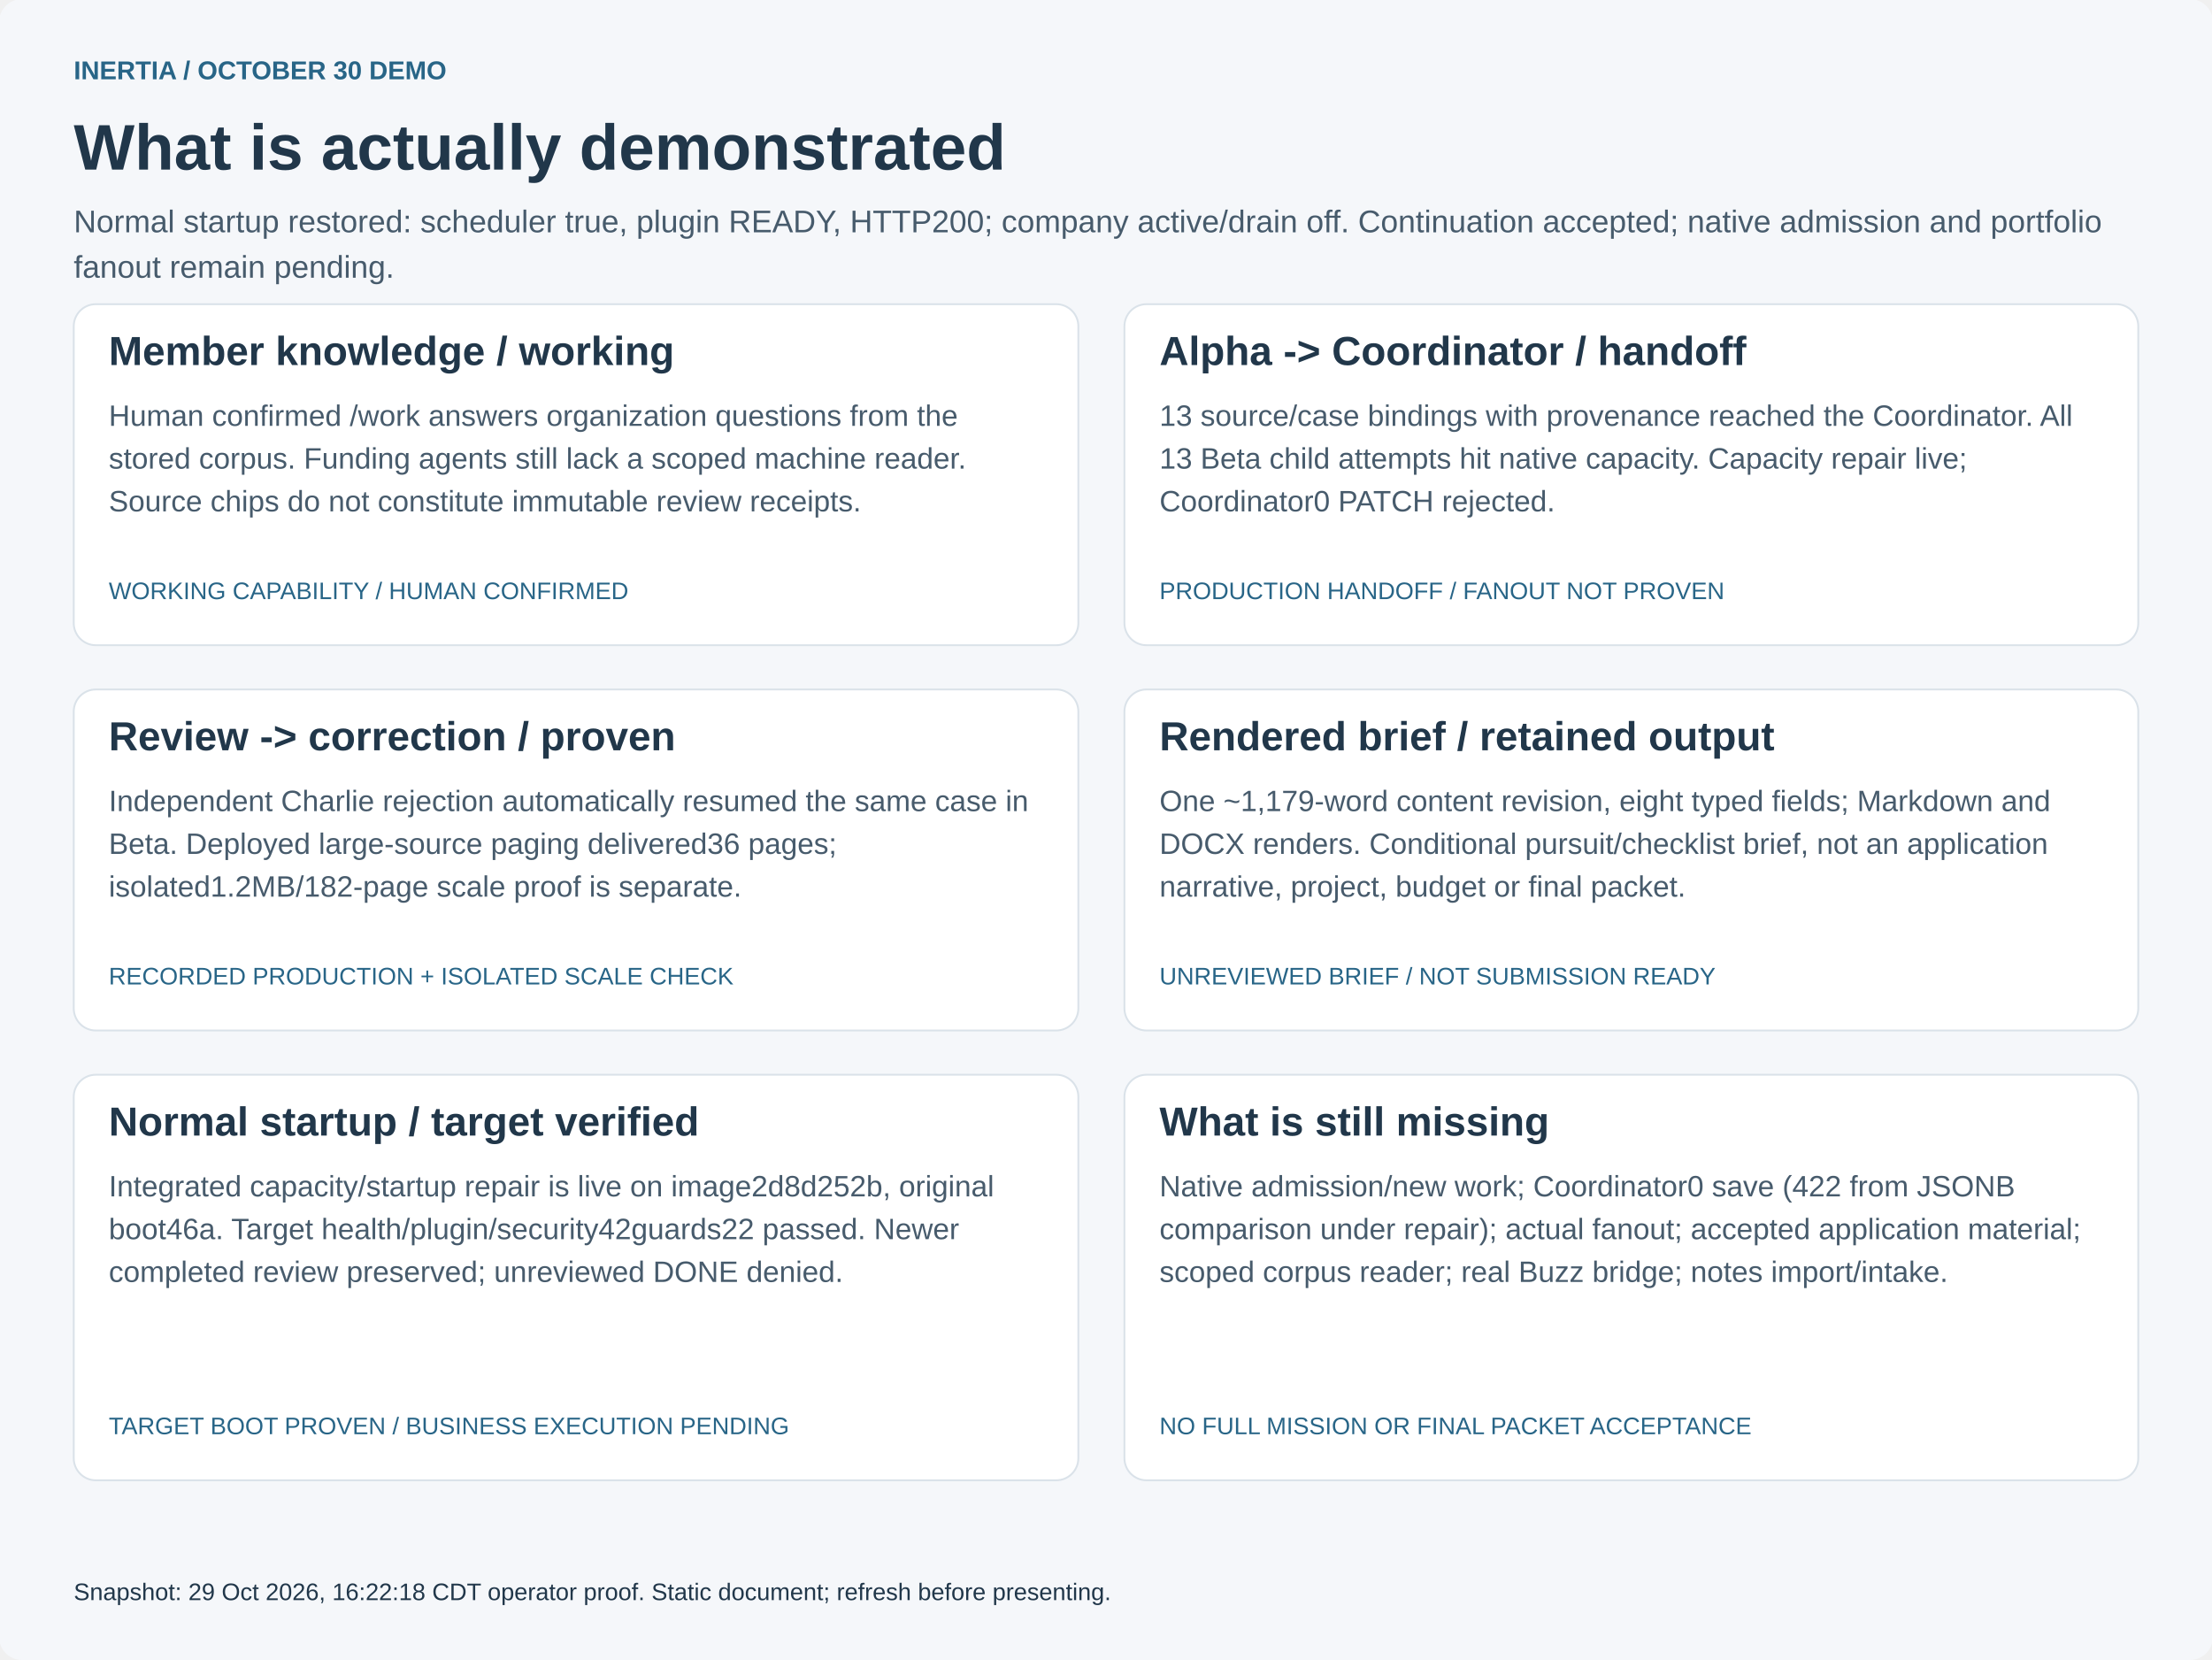
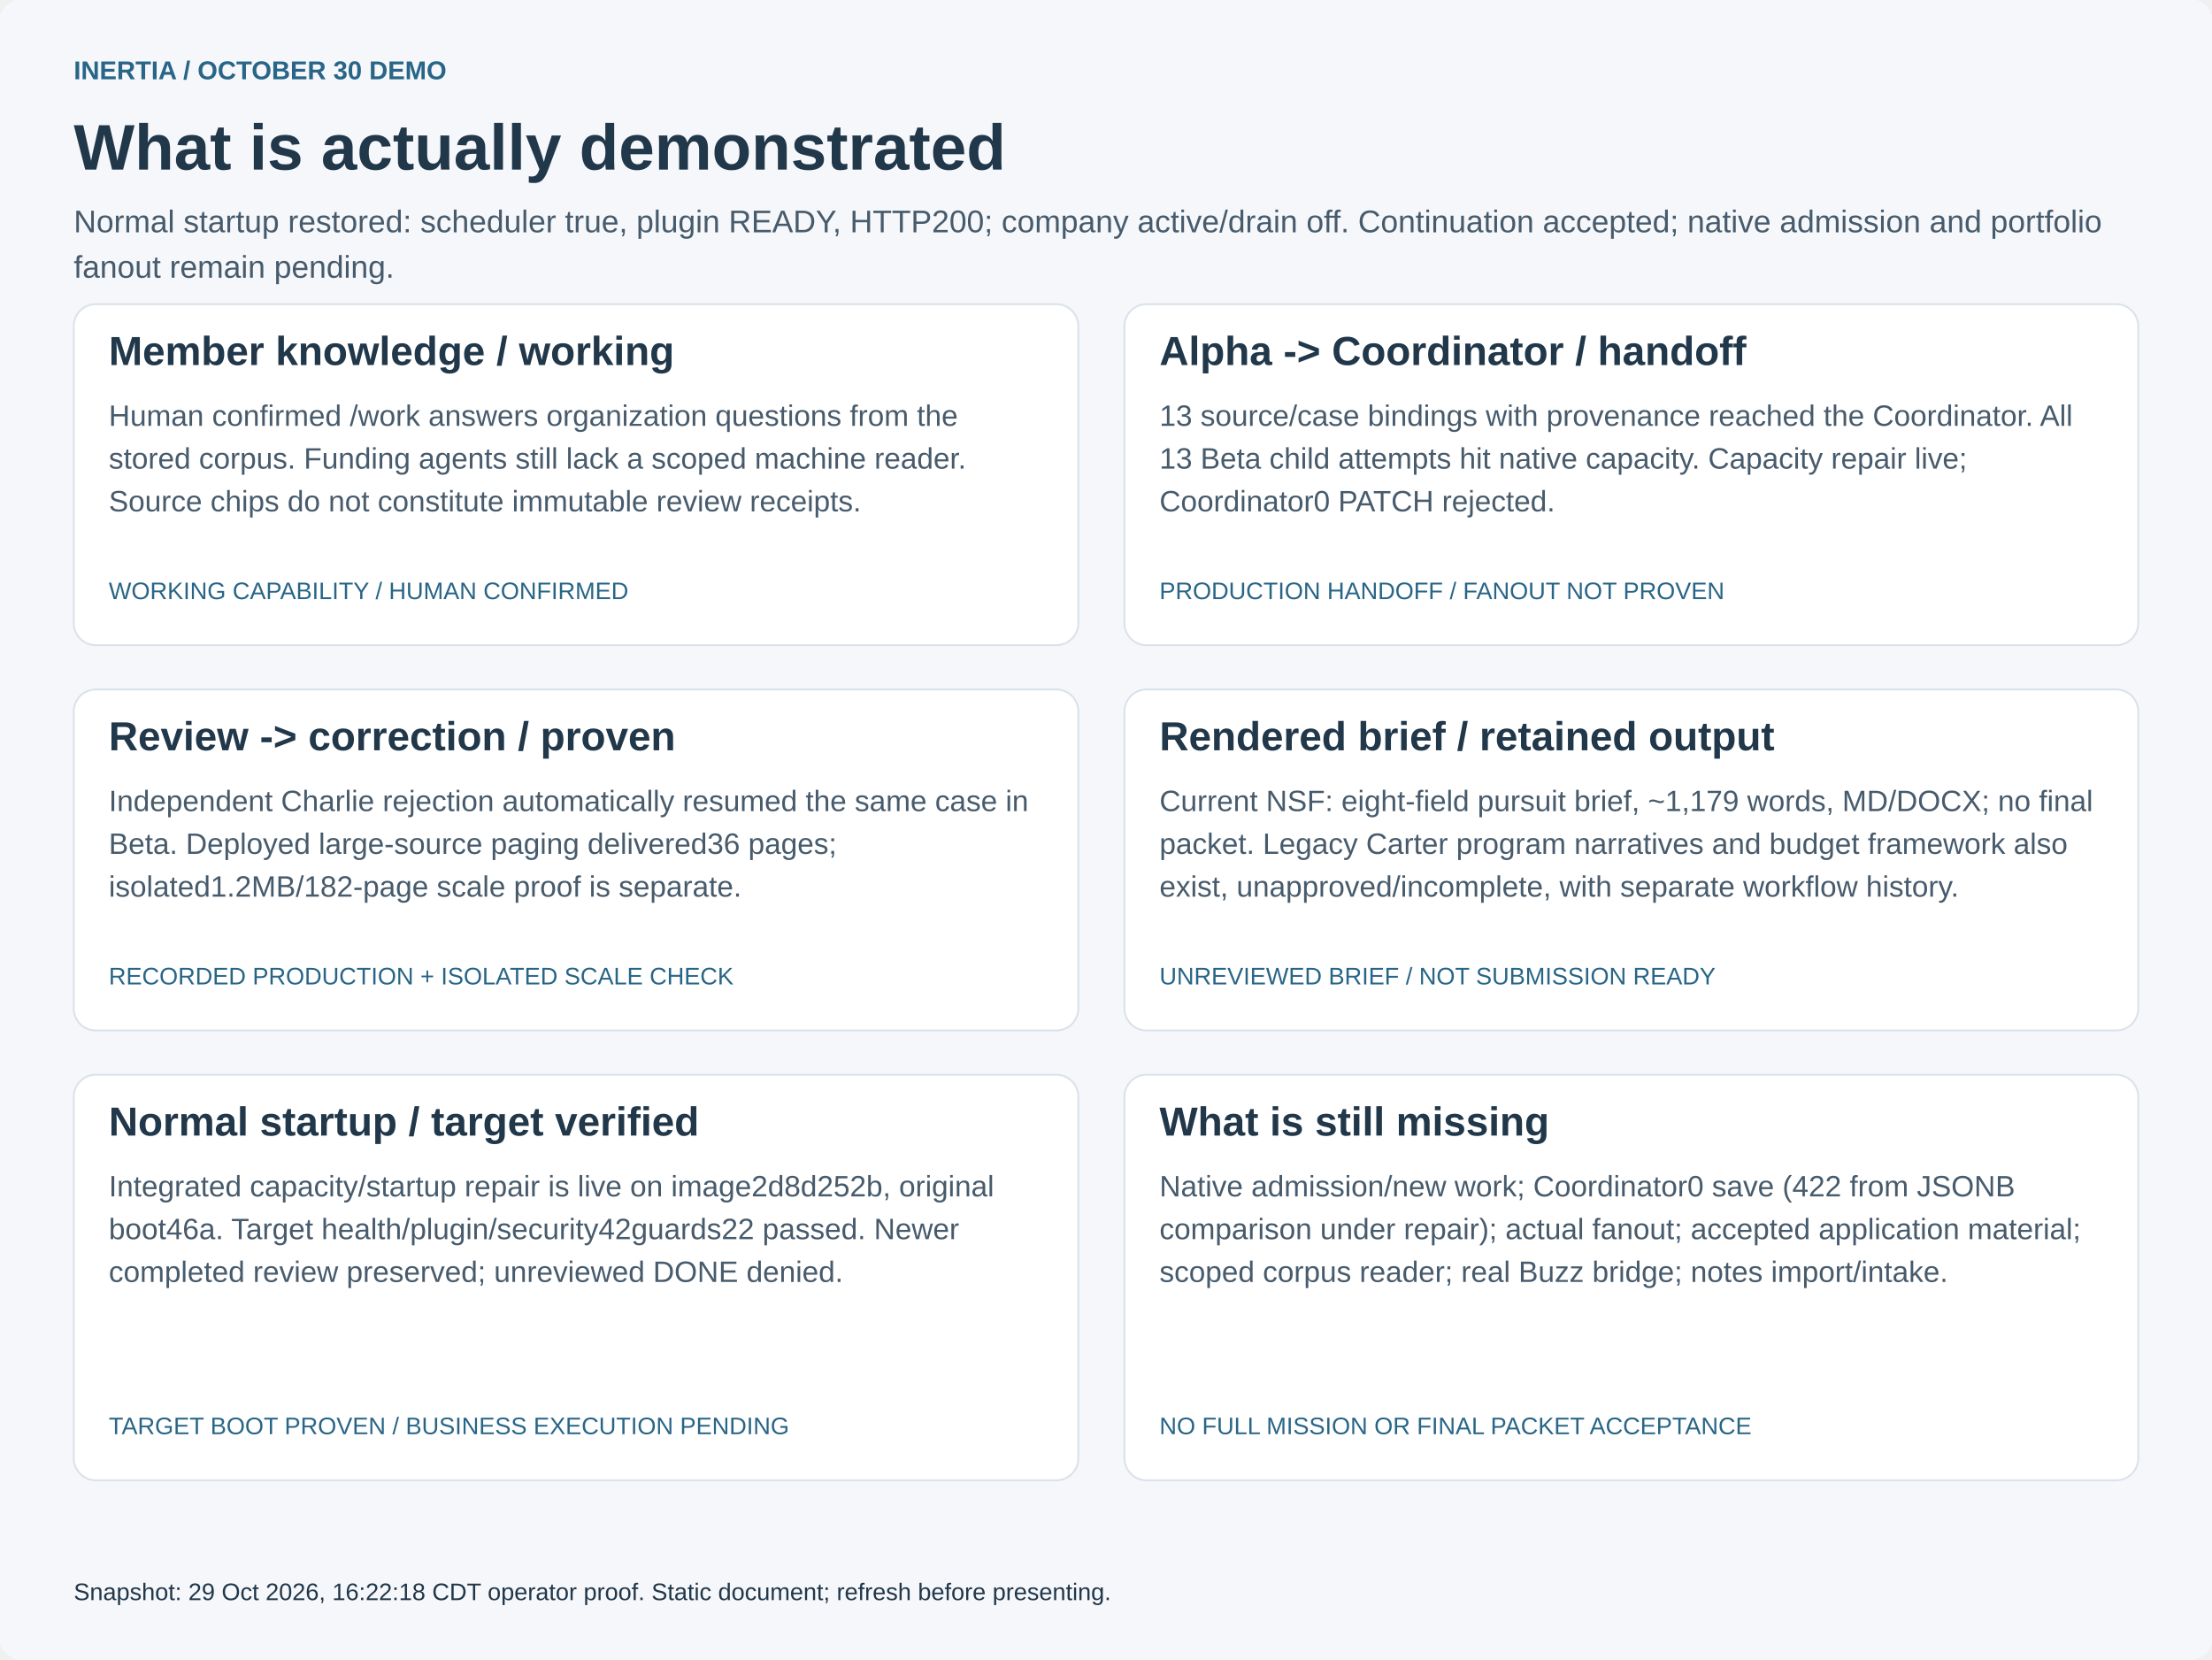
<svg xmlns="http://www.w3.org/2000/svg" width="1200" height="900" viewBox="0 0 1200 900">
  <rect x="0" y="0" width="1200" height="900" rx="12" fill="#f5f7fa" stroke="#f5f7fa" />
  <text x="40" y="43" font-family="Arial,sans-serif" font-size="14" font-weight="700" fill="#286587">INERTIA / OCTOBER 30 DEMO</text>
  <text x="40" y="92" font-family="Arial,sans-serif" font-size="35" font-weight="700" fill="#21374a">What is actually demonstrated</text>
  <text x="40" y="126" font-family="Arial,sans-serif" font-size="17" font-weight="400" fill="#475b6c">Normal startup restored: scheduler true, plugin READY, HTTP200; company active/drain off. Continuation accepted; native admission and portfolio</text>
  <text x="40" y="150.65" font-family="Arial,sans-serif" font-size="17" font-weight="400" fill="#475b6c">fanout remain pending.</text>
  <rect x="40" y="165" width="545" height="185" rx="12" fill="#ffffff" stroke="#dae2e9" />
  <text x="59" y="198" font-family="Arial,sans-serif" font-size="22" font-weight="700" fill="#21374a">Member knowledge / working</text>
  <text x="59" y="231" font-family="Arial,sans-serif" font-size="16" font-weight="400" fill="#475b6c">Human confirmed /work answers organization questions from the</text>
  <text x="59" y="254.2" font-family="Arial,sans-serif" font-size="16" font-weight="400" fill="#475b6c">stored corpus. Funding agents still lack a scoped machine reader.</text>
  <text x="59" y="277.4" font-family="Arial,sans-serif" font-size="16" font-weight="400" fill="#475b6c">Source chips do not constitute immutable review receipts.</text>
  <text x="59" y="325" font-family="Arial,sans-serif" font-size="13" font-weight="400" fill="#286587">WORKING CAPABILITY / HUMAN CONFIRMED</text>
  <rect x="610" y="165" width="550" height="185" rx="12" fill="#ffffff" stroke="#dae2e9" />
  <text x="629" y="198" font-family="Arial,sans-serif" font-size="22" font-weight="700" fill="#21374a">Alpha -&gt; Coordinator / handoff</text>
  <text x="629" y="231" font-family="Arial,sans-serif" font-size="16" font-weight="400" fill="#475b6c">13 source/case bindings with provenance reached the Coordinator. All</text>
  <text x="629" y="254.2" font-family="Arial,sans-serif" font-size="16" font-weight="400" fill="#475b6c">13 Beta child attempts hit native capacity. Capacity repair live;</text>
  <text x="629" y="277.4" font-family="Arial,sans-serif" font-size="16" font-weight="400" fill="#475b6c">Coordinator0 PATCH rejected.</text>
  <text x="629" y="325" font-family="Arial,sans-serif" font-size="13" font-weight="400" fill="#286587">PRODUCTION HANDOFF / FANOUT NOT PROVEN</text>
  <rect x="40" y="374" width="545" height="185" rx="12" fill="#ffffff" stroke="#dae2e9" />
  <text x="59" y="407" font-family="Arial,sans-serif" font-size="22" font-weight="700" fill="#21374a">Review -&gt; correction / proven</text>
  <text x="59" y="440" font-family="Arial,sans-serif" font-size="16" font-weight="400" fill="#475b6c">Independent Charlie rejection automatically resumed the same case in</text>
  <text x="59" y="463.2" font-family="Arial,sans-serif" font-size="16" font-weight="400" fill="#475b6c">Beta. Deployed large-source paging delivered36 pages;</text>
  <text x="59" y="486.4" font-family="Arial,sans-serif" font-size="16" font-weight="400" fill="#475b6c">isolated1.2MB/182-page scale proof is separate.</text>
  <text x="59" y="534" font-family="Arial,sans-serif" font-size="13" font-weight="400" fill="#286587">RECORDED PRODUCTION + ISOLATED SCALE CHECK</text>
  <rect x="610" y="374" width="550" height="185" rx="12" fill="#ffffff" stroke="#dae2e9" />
  <text x="629" y="407" font-family="Arial,sans-serif" font-size="22" font-weight="700" fill="#21374a">Rendered brief / retained output</text>
-   <text x="629" y="440" font-family="Arial,sans-serif" font-size="16" font-weight="400" fill="#475b6c">One ~1,179-word content revision, eight typed fields; Markdown and</text>
-   <text x="629" y="463.2" font-family="Arial,sans-serif" font-size="16" font-weight="400" fill="#475b6c">DOCX renders. Conditional pursuit/checklist brief, not an application</text>
-   <text x="629" y="486.4" font-family="Arial,sans-serif" font-size="16" font-weight="400" fill="#475b6c">narrative, project, budget or final packet.</text>
+   <text x="629" y="440" font-family="Arial,sans-serif" font-size="16" font-weight="400" fill="#475b6c">Current NSF: eight-field pursuit brief, ~1,179 words, MD/DOCX; no final</text>
+   <text x="629" y="463.2" font-family="Arial,sans-serif" font-size="16" font-weight="400" fill="#475b6c">packet. Legacy Carter program narratives and budget framework also</text>
+   <text x="629" y="486.4" font-family="Arial,sans-serif" font-size="16" font-weight="400" fill="#475b6c">exist, unapproved/incomplete, with separate workflow history.</text>
  <text x="629" y="534" font-family="Arial,sans-serif" font-size="13" font-weight="400" fill="#286587">UNREVIEWED BRIEF / NOT SUBMISSION READY</text>
  <rect x="40" y="583" width="545" height="220" rx="12" fill="#ffffff" stroke="#dae2e9" />
  <text x="59" y="616" font-family="Arial,sans-serif" font-size="22" font-weight="700" fill="#21374a">Normal startup / target verified</text>
  <text x="59" y="649" font-family="Arial,sans-serif" font-size="16" font-weight="400" fill="#475b6c">Integrated capacity/startup repair is live on image2d8d252b, original</text>
  <text x="59" y="672.2" font-family="Arial,sans-serif" font-size="16" font-weight="400" fill="#475b6c">boot46a. Target health/plugin/security42guards22 passed. Newer</text>
  <text x="59" y="695.4" font-family="Arial,sans-serif" font-size="16" font-weight="400" fill="#475b6c">completed review preserved; unreviewed DONE denied.</text>
  <text x="59" y="778" font-family="Arial,sans-serif" font-size="13" font-weight="400" fill="#286587">TARGET BOOT PROVEN / BUSINESS EXECUTION PENDING</text>
  <rect x="610" y="583" width="550" height="220" rx="12" fill="#ffffff" stroke="#dae2e9" />
  <text x="629" y="616" font-family="Arial,sans-serif" font-size="22" font-weight="700" fill="#21374a">What is still missing</text>
  <text x="629" y="649" font-family="Arial,sans-serif" font-size="16" font-weight="400" fill="#475b6c">Native admission/new work; Coordinator0 save (422 from JSONB</text>
  <text x="629" y="672.2" font-family="Arial,sans-serif" font-size="16" font-weight="400" fill="#475b6c">comparison under repair); actual fanout; accepted application material;</text>
  <text x="629" y="695.4" font-family="Arial,sans-serif" font-size="16" font-weight="400" fill="#475b6c">scoped corpus reader; real Buzz bridge; notes import/intake.</text>
  <text x="629" y="778" font-family="Arial,sans-serif" font-size="13" font-weight="400" fill="#286587">NO FULL MISSION OR FINAL PACKET ACCEPTANCE</text>
  <text x="40" y="868" font-family="Arial,sans-serif" font-size="13" font-weight="400" fill="#21374a">Snapshot: 29 Oct 2026, 16:22:18 CDT operator proof. Static document; refresh before presenting.</text>
</svg>
